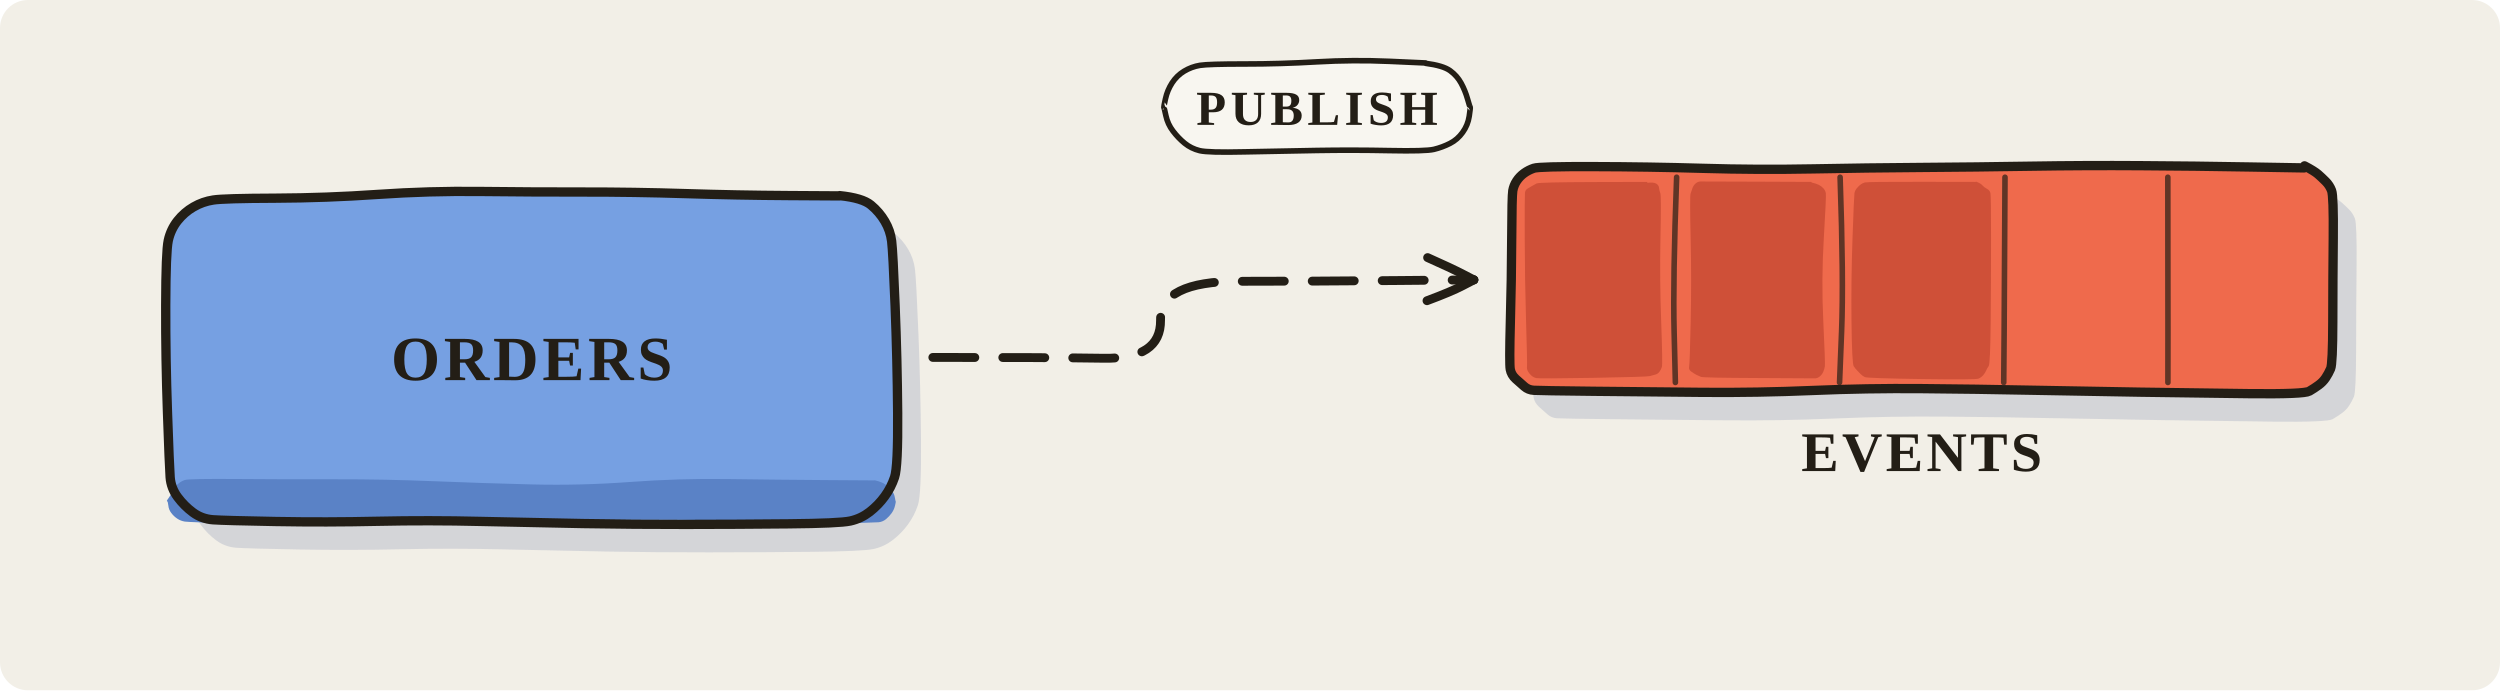
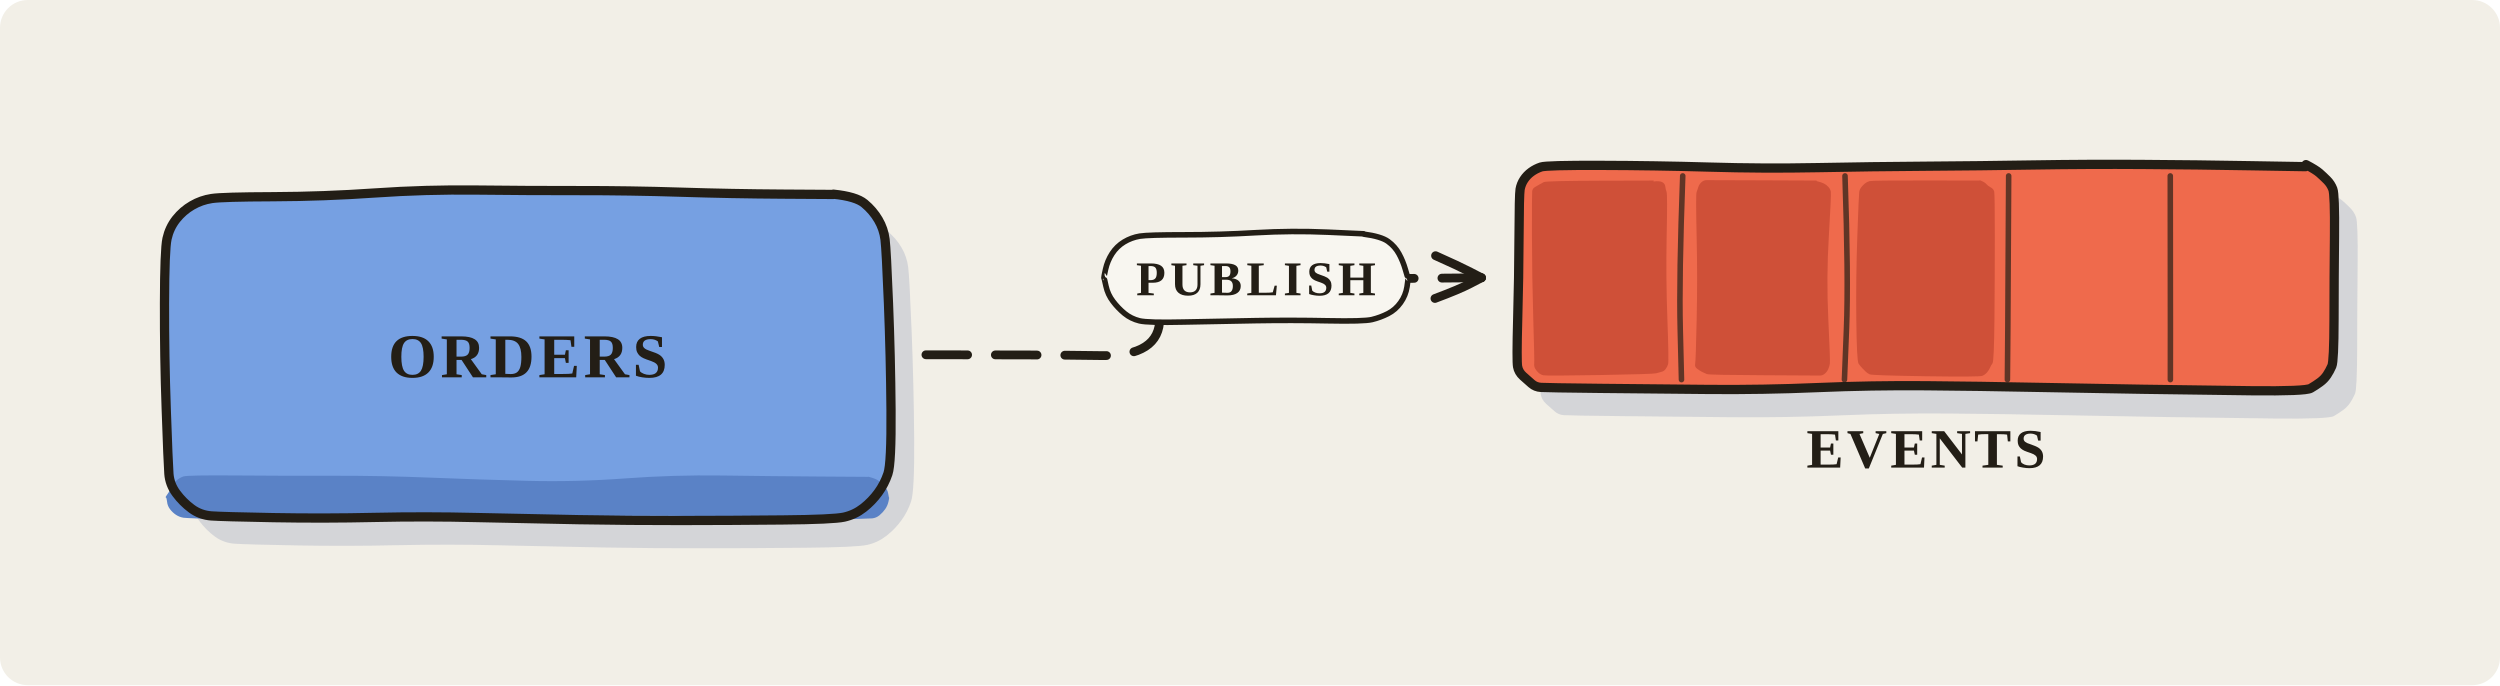
- <svg xmlns="http://www.w3.org/2000/svg" viewBox="42.0 42.0 536.0 148.0" width="536" height="148">
-   <rect x="42.0" y="42.0" width="536.0" height="148.0" fill="#f2efe7" rx="6" />
+ <svg xmlns="http://www.w3.org/2000/svg" viewBox="42.0 42.0 540.0 148.0" width="540" height="148">
+   <rect x="42.0" y="42.0" width="540.0" height="148.0" fill="#f2efe7" rx="6" />
  <g transform="translate(14 14)">
    <g class="edge" data-edge="orders&gt;events" opacity="1">
-       <path class="s" d="M228 104.63Q252.36 104.62 264.64 104.81Q276.92 105 276.82 96.66Q276.72 88.32 293.54 88.31Q310.36 88.3 327.18 88.15L344 88" fill="none" stroke="#231e16" stroke-width="1.9" stroke-linejoin="round" stroke-linecap="round" stroke-dasharray="9 6" />
-       <path class="s" d="M334.08 83.23Q339.11 85.47 341.55 86.73L344 88" fill="none" stroke="#231e16" stroke-width="1.9" stroke-linejoin="round" stroke-linecap="round" />
-       <path class="s" d="M333.95 92.47Q339.11 90.55 341.56 89.27L344 88" fill="none" stroke="#231e16" stroke-width="1.9" stroke-linejoin="round" stroke-linecap="round" />
+       <path class="s" d="M228 104.63Q253.2 104.62 265.9 104.81Q278.6 105 278.5 96.66Q278.4 88.32 295.8 88.31Q313.2 88.3 330.6 88.15L348 88" fill="none" stroke="#231e16" stroke-width="1.9" stroke-linejoin="round" stroke-linecap="round" stroke-dasharray="9 6" />
+       <path class="s" d="M338.08 83.23Q343.11 85.47 345.55 86.73L348 88" fill="none" stroke="#231e16" stroke-width="1.9" stroke-linejoin="round" stroke-linecap="round" />
+       <path class="s" d="M337.95 92.47Q343.11 90.55 345.56 89.27L348 88" fill="none" stroke="#231e16" stroke-width="1.9" stroke-linejoin="round" stroke-linecap="round" />
      <g class="tag">
-         <path class="f" d="M333.63 41.57Q337.39 42.06 338.9 43.15Q340.41 44.25 341.27 45.84Q342.13 47.42 342.64 49.21Q343.15 51 343.21 51.01Q343.28 51.03 343 52.93Q342.71 54.83 341.6 56.37Q340.5 57.92 338.87 58.75Q337.24 59.58 335.44 60.02Q333.65 60.45 325.88 60.29Q318.12 60.13 310.36 60.26Q302.6 60.38 294.81 60.56Q287.03 60.74 285.21 60.3Q283.39 59.85 281.99 58.71Q280.59 57.56 279.48 56.09Q278.36 54.62 277.97 52.81Q277.58 51 277.53 50.99Q277.48 50.98 277.88 49.17Q278.28 47.35 279.29 45.78Q280.31 44.21 281.88 43.26Q283.46 42.31 285.27 42.01Q287.08 41.72 294.84 41.72Q302.6 41.72 310.36 41.26Q318.12 40.81 325.88 41.15L333.65 41.5Z" fill="#f8f6f0" />
-         <path class="s" d="M333.63 41.57Q337.39 42.06 338.9 43.15Q340.41 44.25 341.27 45.84Q342.13 47.42 342.64 49.21Q343.15 51 343.21 51.01Q343.28 51.03 343 52.93Q342.71 54.83 341.6 56.37Q340.5 57.92 338.87 58.75Q337.24 59.58 335.44 60.02Q333.65 60.45 325.88 60.29Q318.12 60.13 310.36 60.26Q302.6 60.38 294.81 60.56Q287.03 60.74 285.21 60.3Q283.39 59.85 281.99 58.71Q280.59 57.56 279.48 56.09Q278.36 54.62 277.97 52.81Q277.58 51 277.53 50.99Q277.48 50.98 277.88 49.17Q278.28 47.35 279.29 45.78Q280.31 44.21 281.88 43.26Q283.46 42.31 285.27 42.01Q287.08 41.72 294.84 41.72Q302.6 41.72 310.36 41.26Q318.12 40.81 325.88 41.15L333.65 41.5Z" fill="none" stroke="#231e16" stroke-width="1.2" stroke-linejoin="round" stroke-linecap="round" />
-         <text class="t" x="310.36" y="54.78" fill="#231e16" font-size="10.5" font-weight="700" text-anchor="middle" letter-spacing="0.09em">PUBLISH</text>
+         <path class="f" d="M322.55 78.57Q326.31 79.06 327.82 80.15Q329.33 81.25 330.19 82.84Q331.05 84.42 331.56 86.21Q332.07 88 332.13 88.01Q332.2 88.03 331.92 89.93Q331.63 91.83 330.52 93.37Q329.42 94.92 327.79 95.75Q326.16 96.58 324.36 97.02Q322.57 97.45 314.8 97.29Q307.04 97.13 299.28 97.26Q291.52 97.38 283.73 97.56Q275.95 97.74 274.13 97.3Q272.31 96.85 270.91 95.71Q269.51 94.56 268.4 93.09Q267.28 91.62 266.89 89.81Q266.5 88 266.45 87.99Q266.4 87.98 266.8 86.17Q267.2 84.35 268.21 82.78Q269.23 81.21 270.8 80.26Q272.38 79.31 274.19 79.01Q276 78.72 283.76 78.72Q291.52 78.72 299.28 78.26Q307.04 77.81 314.8 78.15L322.57 78.5Z" fill="#f8f6f0" />
+         <path class="s" d="M322.55 78.57Q326.31 79.06 327.82 80.15Q329.33 81.25 330.19 82.84Q331.05 84.42 331.56 86.21Q332.07 88 332.13 88.01Q332.2 88.03 331.92 89.93Q331.63 91.83 330.52 93.37Q329.42 94.92 327.79 95.75Q326.16 96.58 324.36 97.02Q322.57 97.45 314.8 97.29Q307.04 97.13 299.28 97.26Q291.52 97.38 283.73 97.56Q275.95 97.74 274.13 97.3Q272.31 96.85 270.91 95.71Q269.51 94.56 268.4 93.09Q267.28 91.62 266.89 89.81Q266.5 88 266.45 87.99Q266.4 87.98 266.8 86.17Q267.2 84.35 268.21 82.78Q269.23 81.21 270.8 80.26Q272.38 79.31 274.19 79.01Q276 78.72 283.76 78.72Q291.52 78.72 299.28 78.26Q307.04 77.81 314.8 78.15L322.57 78.5Z" fill="none" stroke="#231e16" stroke-width="1.2" stroke-linejoin="round" stroke-linecap="round" />
+         <text class="t" x="299.28" y="91.78" fill="#231e16" font-size="10.5" font-weight="700" text-anchor="middle" letter-spacing="0.09em">PUBLISH</text>
      </g>
    </g>
    <g class="node" data-node="orders" opacity="1">
      <g class="shadow" transform="translate(5 6)">
        <path class="f" d="M208.01 69.94Q212.91 70.44 214.73 71.96Q216.55 73.47 217.72 75.46Q218.89 77.45 219.17 79.72Q219.45 82 219.91 93.5Q220.37 105 220.46 116.55Q220.55 128.11 219.79 130.33Q219.04 132.56 217.69 134.41Q216.34 136.27 214.48 137.73Q212.61 139.19 210.31 139.7Q208 140.21 197 140.31Q186 140.42 175 140.43Q164 140.44 153 140.25Q142 140.05 131 139.79Q120 139.52 109 139.76Q98 140.01 87.04 139.81Q76.08 139.61 73.68 139.44Q71.28 139.27 69.39 137.88Q67.51 136.49 66.08 134.57Q64.65 132.64 64.48 130.32Q64.31 128 63.91 116.5Q63.5 105 63.53 93.46Q63.56 81.91 64.08 79.55Q64.6 77.2 66.05 75.35Q67.51 73.51 69.49 72.37Q71.47 71.22 73.73 70.88Q76 70.53 87 70.49Q98 70.44 109 69.68Q120 68.92 131 69.05Q142 69.18 153 69.17Q164 69.16 175 69.51Q186 69.86 197 69.93L208 70Z" fill="#41538f" opacity="0.17" />
      </g>
      <path class="f" d="M208.01 69.94Q212.91 70.44 214.73 71.96Q216.55 73.47 217.72 75.46Q218.89 77.45 219.17 79.72Q219.45 82 219.91 93.5Q220.37 105 220.46 116.55Q220.55 128.11 219.79 130.33Q219.04 132.56 217.69 134.41Q216.34 136.27 214.48 137.73Q212.61 139.19 210.31 139.7Q208 140.21 197 140.31Q186 140.42 175 140.43Q164 140.44 153 140.25Q142 140.05 131 139.79Q120 139.52 109 139.76Q98 140.01 87.04 139.81Q76.08 139.61 73.68 139.44Q71.28 139.27 69.39 137.88Q67.51 136.49 66.08 134.57Q64.65 132.64 64.48 130.32Q64.31 128 63.91 116.5Q63.5 105 63.53 93.46Q63.56 81.91 64.08 79.55Q64.6 77.2 66.05 75.35Q67.51 73.51 69.49 72.37Q71.47 71.22 73.73 70.88Q76 70.53 87 70.49Q98 70.44 109 69.68Q120 68.92 131 69.05Q142 69.18 153 69.17Q164 69.16 175 69.51Q186 69.86 197 69.93L208 70Z" fill="#76a0e2" />
      <path class="f" d="M215.51 130.96Q217.2 131.37 217.86 131.9Q218.51 132.43 219.11 133.1Q219.71 133.77 219.85 134.63Q220 135.5 220.05 135.51Q220.1 135.52 219.9 136.39Q219.7 137.25 219.2 137.97Q218.69 138.69 217.98 139.29Q217.27 139.88 216.38 139.97Q215.5 140.05 205 140.3Q194.5 140.54 184 139.84Q173.5 139.14 163 139.35Q152.5 139.57 142 139.66Q131.5 139.74 121 139.85Q110.5 139.96 100 140.26Q89.5 140.56 79 140.26Q68.51 139.96 67.63 139.83Q66.75 139.69 66.01 139.2Q65.27 138.71 64.72 137.98Q64.17 137.26 64.09 136.38Q64 135.5 63.82 135.46Q63.64 135.43 64.18 134.73Q64.71 134.03 65.06 133.24Q65.41 132.45 66.08 131.83Q66.75 131.2 67.63 130.91Q68.5 130.62 79 130.7Q89.5 130.79 100 130.76Q110.5 130.74 121 131.17Q131.5 131.6 142 131.86Q152.5 132.12 163 131.34Q173.5 130.56 184 130.71Q194.5 130.86 205 130.93L215.5 131Z" fill="#5a82c6" />
      <path class="s" d="M208.01 69.94Q212.91 70.44 214.73 71.96Q216.55 73.47 217.72 75.46Q218.89 77.45 219.17 79.72Q219.45 82 219.91 93.5Q220.37 105 220.46 116.55Q220.55 128.11 219.79 130.33Q219.04 132.56 217.69 134.41Q216.34 136.27 214.48 137.73Q212.61 139.19 210.31 139.7Q208 140.21 197 140.31Q186 140.42 175 140.43Q164 140.44 153 140.25Q142 140.05 131 139.79Q120 139.52 109 139.76Q98 140.01 87.04 139.81Q76.08 139.61 73.68 139.44Q71.28 139.27 69.39 137.88Q67.51 136.49 66.08 134.57Q64.65 132.64 64.48 130.32Q64.31 128 63.91 116.5Q63.5 105 63.53 93.46Q63.56 81.91 64.08 79.55Q64.6 77.2 66.05 75.35Q67.51 73.51 69.49 72.37Q71.47 71.22 73.73 70.88Q76 70.53 87 70.49Q98 70.44 109 69.68Q120 68.92 131 69.05Q142 69.18 153 69.17Q164 69.16 175 69.51Q186 69.86 197 69.93L208 70Z" fill="none" stroke="#231e16" stroke-width="2" stroke-linejoin="round" stroke-linecap="round" />
      <text class="t" x="142" y="109.5" fill="#231e16" font-size="13.5" font-weight="700" text-anchor="middle" letter-spacing="0.06em">ORDERS</text>
    </g>
    <g class="node" data-node="events" opacity="1">
      <g class="shadow" transform="translate(5 6)">
-         <path class="f" d="M522.09 63.56Q524.17 64.65 524.98 65.35Q525.79 66.06 526.62 66.89Q527.46 67.72 527.89 68.86Q528.33 70 528.25 79Q528.16 88 528.15 97.01Q528.13 106.03 527.68 107.06Q527.23 108.09 526.63 109Q526.02 109.91 525.12 110.56Q524.23 111.22 523.12 111.87Q522 112.53 510.29 112.4Q498.57 112.26 486.86 112.08Q475.14 111.9 463.43 111.66Q451.71 111.42 440 111.32Q428.29 111.22 416.57 111.72Q404.86 112.22 393.14 112.12Q381.43 112.01 369.74 111.89Q358.05 111.76 356.85 111.68Q355.66 111.61 354.81 110.86Q353.95 110.11 352.99 109.25Q352.02 108.38 351.8 107.19Q351.58 106 351.82 97Q352.07 88 352.11 79.02Q352.15 70.03 352.34 68.89Q352.54 67.76 353.17 66.8Q353.81 65.83 354.76 65.14Q355.7 64.46 356.85 64.07Q358 63.68 369.71 63.72Q381.43 63.75 393.14 64.09Q404.86 64.44 416.57 64.21Q428.29 63.98 440 63.9Q451.71 63.82 463.43 63.63Q475.14 63.44 486.86 63.52Q498.57 63.59 510.29 63.8L522 64Z" fill="#41538f" opacity="0.17" />
+         <path class="f" d="M526.09 63.56Q528.17 64.65 528.98 65.35Q529.79 66.06 530.62 66.89Q531.46 67.72 531.89 68.86Q532.33 70 532.25 79Q532.16 88 532.15 97.01Q532.13 106.03 531.68 107.06Q531.23 108.09 530.63 109Q530.02 109.91 529.12 110.56Q528.23 111.22 527.12 111.87Q526 112.53 514.29 112.4Q502.57 112.26 490.86 112.08Q479.14 111.9 467.43 111.66Q455.71 111.42 444 111.32Q432.29 111.22 420.57 111.72Q408.86 112.22 397.14 112.12Q385.43 112.01 373.74 111.89Q362.05 111.76 360.85 111.68Q359.66 111.61 358.81 110.86Q357.95 110.11 356.99 109.25Q356.02 108.38 355.8 107.19Q355.58 106 355.82 97Q356.07 88 356.11 79.02Q356.15 70.03 356.34 68.89Q356.54 67.76 357.17 66.8Q357.81 65.83 358.76 65.14Q359.7 64.46 360.85 64.07Q362 63.68 373.71 63.72Q385.43 63.75 397.14 64.09Q408.86 64.44 420.57 64.21Q432.29 63.98 444 63.9Q455.71 63.82 467.43 63.63Q479.14 63.44 490.86 63.52Q502.57 63.59 514.29 63.8L526 64Z" fill="#41538f" opacity="0.17" />
      </g>
-       <path class="f" d="M522.09 63.56Q524.17 64.65 524.98 65.35Q525.79 66.06 526.62 66.89Q527.46 67.72 527.89 68.86Q528.33 70 528.25 79Q528.16 88 528.15 97.01Q528.13 106.03 527.68 107.06Q527.23 108.09 526.63 109Q526.02 109.91 525.12 110.56Q524.23 111.22 523.12 111.87Q522 112.53 510.29 112.4Q498.57 112.26 486.86 112.08Q475.14 111.9 463.43 111.66Q451.71 111.42 440 111.32Q428.29 111.22 416.57 111.72Q404.86 112.22 393.14 112.12Q381.43 112.01 369.74 111.89Q358.05 111.76 356.85 111.68Q355.66 111.61 354.81 110.86Q353.95 110.11 352.99 109.25Q352.02 108.38 351.8 107.19Q351.58 106 351.82 97Q352.07 88 352.11 79.02Q352.15 70.03 352.34 68.89Q352.54 67.76 353.17 66.8Q353.81 65.83 354.76 65.14Q355.7 64.46 356.85 64.07Q358 63.68 369.71 63.72Q381.43 63.75 393.14 64.09Q404.86 64.44 416.57 64.21Q428.29 63.98 440 63.9Q451.71 63.82 463.43 63.63Q475.14 63.44 486.86 63.52Q498.57 63.59 510.29 63.8L522 64Z" fill="#ef6a4c" />
-       <path class="f" d="M381.16 67.2Q382.48 67.03 383.06 67.35Q383.64 67.67 383.7 68.28Q383.77 68.89 383.98 69.45Q384.19 70 384 79Q383.82 88 384.16 97.03Q384.49 106.06 384.31 106.66Q384.13 107.26 383.76 107.74Q383.38 108.22 382.83 108.33Q382.28 108.45 381.74 108.63Q381.2 108.81 369.58 109.01Q357.96 109.21 357.36 109.06Q356.76 108.91 356.32 108.52Q355.88 108.12 355.6 107.63Q355.32 107.13 355.39 106.56Q355.46 106 355.19 97Q354.92 88 354.9 78.99Q354.88 69.98 354.95 69.34Q355.02 68.71 355.53 68.42Q356.05 68.13 356.49 67.86Q356.92 67.59 357.46 67.33Q358 67.07 369.6 67.03L381.2 67Z" fill="#cf5038" />
-       <path class="f" d="M416.38 67.12Q417.45 67.37 417.97 67.64Q418.49 67.9 418.92 68.36Q419.35 68.82 419.46 69.41Q419.57 70 419.03 79Q418.48 88 418.92 97Q419.35 105.99 419.25 106.56Q419.16 107.14 418.9 107.73Q418.65 108.31 418.14 108.73Q417.62 109.15 417.01 109.12Q416.4 109.09 404.8 109.05Q393.2 109 392.68 108.8Q392.17 108.6 391.66 108.34Q391.15 108.07 390.58 107.65Q390.01 107.23 390.15 106.62Q390.29 106 390.48 97Q390.68 88 390.47 79.01Q390.27 70.01 390.46 69.51Q390.65 69 390.84 68.4Q391.03 67.8 391.51 67.36Q391.99 66.92 392.6 66.91Q393.2 66.89 404.8 66.95L416.4 67Z" fill="#cf5038" />
-       <path class="s" d="M387.47 66Q386.66 88 386.93 99L387.2 110" fill="none" stroke="#231e16" stroke-width="1.2" stroke-linejoin="round" stroke-linecap="round" opacity="0.7" />
-       <path class="f" d="M451.62 66.92Q452.69 67.32 453.02 67.73Q453.35 68.13 453.98 68.47Q454.62 68.8 454.75 69.4Q454.88 70 454.88 79Q454.88 88 454.8 97.01Q454.71 106.02 454.38 106.48Q454.05 106.93 453.83 107.45Q453.61 107.96 453.2 108.44Q452.78 108.92 452.19 109.18Q451.6 109.44 439.99 109.27Q428.38 109.09 427.86 108.86Q427.35 108.63 426.98 108.26Q426.62 107.9 426.23 107.5Q425.84 107.11 425.45 106.55Q425.06 106 424.96 97Q424.86 88 425.18 79.01Q425.5 70.02 425.59 69.46Q425.69 68.89 426.03 68.45Q426.37 68.01 426.81 67.64Q427.26 67.27 427.83 67.12Q428.4 66.96 440 66.98L451.6 67Z" fill="#cf5038" />
-       <path class="s" d="M422.52 66Q423.28 88 422.84 99L422.4 110" fill="none" stroke="#231e16" stroke-width="1.2" stroke-linejoin="round" stroke-linecap="round" opacity="0.7" />
-       <path class="s" d="M457.87 66Q457.78 88 457.69 99L457.6 110" fill="none" stroke="#231e16" stroke-width="1.2" stroke-linejoin="round" stroke-linecap="round" opacity="0.7" />
-       <path class="s" d="M492.78 66Q492.81 88 492.81 99L492.8 110" fill="none" stroke="#231e16" stroke-width="1.2" stroke-linejoin="round" stroke-linecap="round" opacity="0.7" />
-       <path class="s" d="M522.09 63.56Q524.17 64.65 524.98 65.35Q525.79 66.06 526.62 66.89Q527.46 67.72 527.89 68.86Q528.33 70 528.25 79Q528.16 88 528.15 97.01Q528.13 106.03 527.68 107.06Q527.23 108.09 526.63 109Q526.02 109.91 525.12 110.56Q524.23 111.22 523.12 111.87Q522 112.53 510.29 112.4Q498.57 112.26 486.86 112.08Q475.14 111.9 463.43 111.66Q451.71 111.42 440 111.32Q428.29 111.22 416.57 111.72Q404.86 112.22 393.14 112.12Q381.43 112.01 369.74 111.89Q358.05 111.76 356.85 111.68Q355.66 111.61 354.81 110.86Q353.95 110.11 352.99 109.25Q352.02 108.38 351.8 107.19Q351.58 106 351.82 97Q352.07 88 352.11 79.02Q352.15 70.03 352.34 68.89Q352.54 67.76 353.17 66.8Q353.81 65.83 354.76 65.14Q355.7 64.46 356.85 64.07Q358 63.68 369.71 63.72Q381.43 63.75 393.14 64.09Q404.86 64.44 416.57 64.21Q428.29 63.98 440 63.9Q451.71 63.82 463.43 63.63Q475.14 63.44 486.86 63.52Q498.57 63.59 510.29 63.8L522 64Z" fill="none" stroke="#231e16" stroke-width="2" stroke-linejoin="round" stroke-linecap="round" />
-       <text class="t" x="440" y="129" fill="#231e16" font-size="12" font-weight="700" text-anchor="middle" letter-spacing="0.06em">EVENTS</text>
+       <path class="f" d="M526.09 63.56Q528.17 64.65 528.98 65.35Q529.79 66.06 530.62 66.89Q531.46 67.72 531.89 68.86Q532.33 70 532.25 79Q532.16 88 532.15 97.01Q532.13 106.03 531.68 107.06Q531.23 108.09 530.63 109Q530.02 109.91 529.12 110.56Q528.23 111.22 527.12 111.87Q526 112.53 514.29 112.4Q502.57 112.26 490.86 112.08Q479.14 111.9 467.43 111.66Q455.71 111.42 444 111.32Q432.29 111.22 420.57 111.72Q408.86 112.22 397.14 112.12Q385.43 112.01 373.74 111.89Q362.05 111.76 360.85 111.68Q359.66 111.61 358.81 110.86Q357.95 110.11 356.99 109.25Q356.02 108.38 355.8 107.19Q355.58 106 355.82 97Q356.07 88 356.11 79.02Q356.15 70.03 356.34 68.89Q356.54 67.76 357.17 66.8Q357.81 65.83 358.76 65.14Q359.7 64.46 360.85 64.07Q362 63.68 373.71 63.72Q385.43 63.75 397.14 64.09Q408.86 64.44 420.57 64.21Q432.29 63.98 444 63.9Q455.71 63.82 467.43 63.63Q479.14 63.44 490.86 63.52Q502.57 63.59 514.29 63.8L526 64Z" fill="#ef6a4c" />
+       <path class="f" d="M385.16 67.2Q386.48 67.03 387.06 67.35Q387.64 67.67 387.7 68.28Q387.77 68.89 387.98 69.45Q388.19 70 388 79Q387.82 88 388.16 97.03Q388.49 106.06 388.31 106.66Q388.13 107.26 387.76 107.74Q387.38 108.22 386.83 108.33Q386.28 108.45 385.74 108.63Q385.2 108.81 373.58 109.01Q361.96 109.21 361.36 109.06Q360.76 108.91 360.32 108.52Q359.88 108.12 359.6 107.63Q359.32 107.13 359.39 106.56Q359.46 106 359.19 97Q358.92 88 358.9 78.99Q358.88 69.98 358.95 69.34Q359.02 68.71 359.53 68.42Q360.05 68.13 360.49 67.86Q360.92 67.59 361.46 67.33Q362 67.07 373.6 67.03L385.2 67Z" fill="#cf5038" />
+       <path class="f" d="M420.38 67.12Q421.45 67.37 421.97 67.64Q422.49 67.9 422.92 68.36Q423.35 68.82 423.46 69.41Q423.57 70 423.03 79Q422.48 88 422.92 97Q423.35 105.99 423.25 106.56Q423.16 107.14 422.9 107.73Q422.65 108.31 422.14 108.73Q421.62 109.15 421.01 109.12Q420.4 109.09 408.8 109.05Q397.2 109 396.68 108.8Q396.17 108.6 395.66 108.34Q395.15 108.07 394.58 107.65Q394.01 107.23 394.15 106.62Q394.29 106 394.48 97Q394.68 88 394.47 79.01Q394.27 70.01 394.46 69.51Q394.65 69 394.84 68.4Q395.03 67.8 395.51 67.36Q395.99 66.92 396.6 66.91Q397.2 66.89 408.8 66.95L420.4 67Z" fill="#cf5038" />
+       <path class="s" d="M391.47 66Q390.66 88 390.93 99L391.2 110" fill="none" stroke="#231e16" stroke-width="1.2" stroke-linejoin="round" stroke-linecap="round" opacity="0.7" />
+       <path class="f" d="M455.62 66.92Q456.69 67.32 457.02 67.73Q457.35 68.13 457.98 68.47Q458.62 68.8 458.75 69.4Q458.88 70 458.88 79Q458.88 88 458.8 97.01Q458.71 106.02 458.38 106.48Q458.05 106.93 457.83 107.45Q457.61 107.96 457.2 108.44Q456.78 108.92 456.19 109.18Q455.6 109.44 443.99 109.27Q432.38 109.09 431.86 108.86Q431.35 108.63 430.98 108.26Q430.62 107.9 430.23 107.5Q429.84 107.11 429.45 106.55Q429.06 106 428.96 97Q428.86 88 429.18 79.01Q429.5 70.02 429.59 69.46Q429.69 68.89 430.03 68.45Q430.37 68.01 430.81 67.64Q431.26 67.27 431.83 67.12Q432.4 66.96 444 66.98L455.6 67Z" fill="#cf5038" />
+       <path class="s" d="M426.52 66Q427.28 88 426.84 99L426.4 110" fill="none" stroke="#231e16" stroke-width="1.2" stroke-linejoin="round" stroke-linecap="round" opacity="0.7" />
+       <path class="s" d="M461.87 66Q461.78 88 461.69 99L461.6 110" fill="none" stroke="#231e16" stroke-width="1.2" stroke-linejoin="round" stroke-linecap="round" opacity="0.7" />
+       <path class="s" d="M496.78 66Q496.81 88 496.81 99L496.8 110" fill="none" stroke="#231e16" stroke-width="1.2" stroke-linejoin="round" stroke-linecap="round" opacity="0.7" />
+       <path class="s" d="M526.09 63.56Q528.17 64.65 528.98 65.35Q529.79 66.06 530.62 66.89Q531.46 67.72 531.89 68.86Q532.33 70 532.25 79Q532.16 88 532.15 97.01Q532.13 106.03 531.68 107.06Q531.23 108.09 530.63 109Q530.02 109.91 529.12 110.56Q528.23 111.22 527.12 111.87Q526 112.53 514.29 112.4Q502.57 112.26 490.86 112.08Q479.14 111.9 467.43 111.66Q455.71 111.42 444 111.32Q432.29 111.22 420.57 111.72Q408.86 112.22 397.14 112.12Q385.43 112.01 373.74 111.89Q362.05 111.76 360.85 111.68Q359.66 111.61 358.81 110.86Q357.95 110.11 356.99 109.25Q356.02 108.38 355.8 107.19Q355.58 106 355.82 97Q356.07 88 356.11 79.02Q356.15 70.03 356.34 68.89Q356.54 67.76 357.17 66.8Q357.81 65.83 358.76 65.14Q359.7 64.46 360.85 64.07Q362 63.68 373.71 63.72Q385.43 63.75 397.14 64.09Q408.86 64.44 420.57 64.21Q432.29 63.98 444 63.9Q455.71 63.82 467.43 63.63Q479.14 63.44 490.86 63.52Q502.57 63.59 514.29 63.8L526 64Z" fill="none" stroke="#231e16" stroke-width="2" stroke-linejoin="round" stroke-linecap="round" />
+       <text class="t" x="444" y="129" fill="#231e16" font-size="12" font-weight="700" text-anchor="middle" letter-spacing="0.06em">EVENTS</text>
    </g>
  </g>
</svg>
